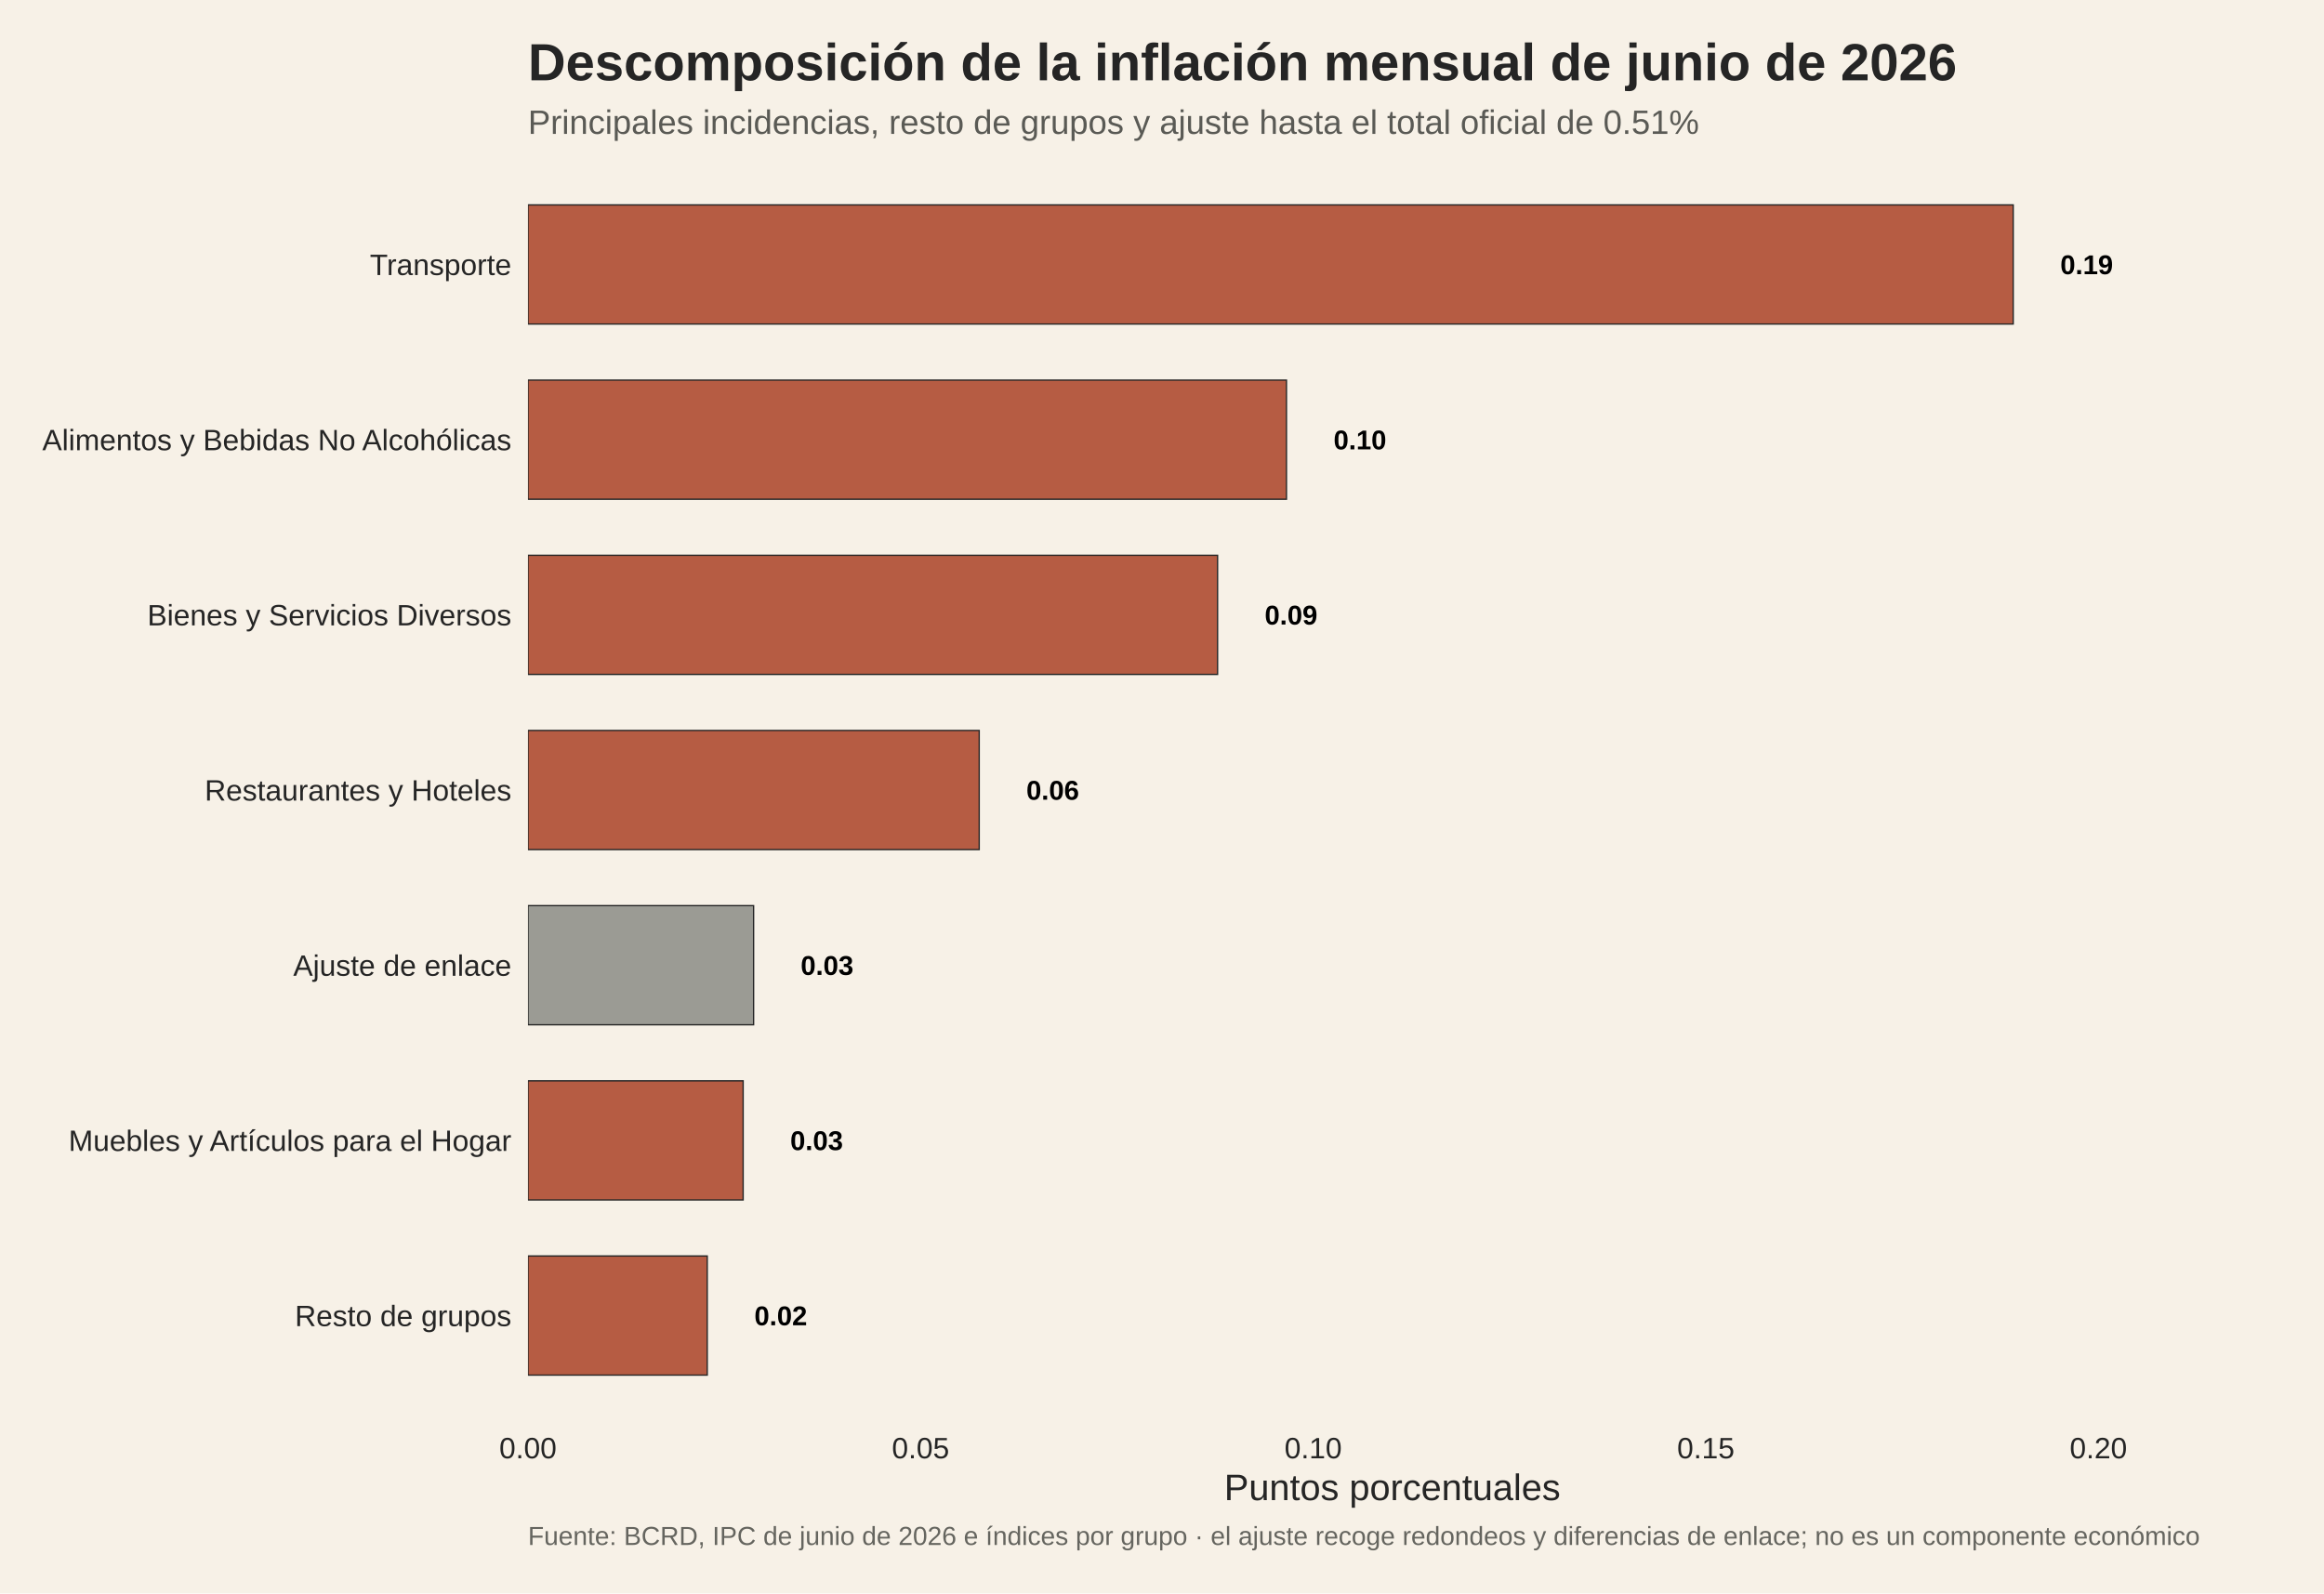
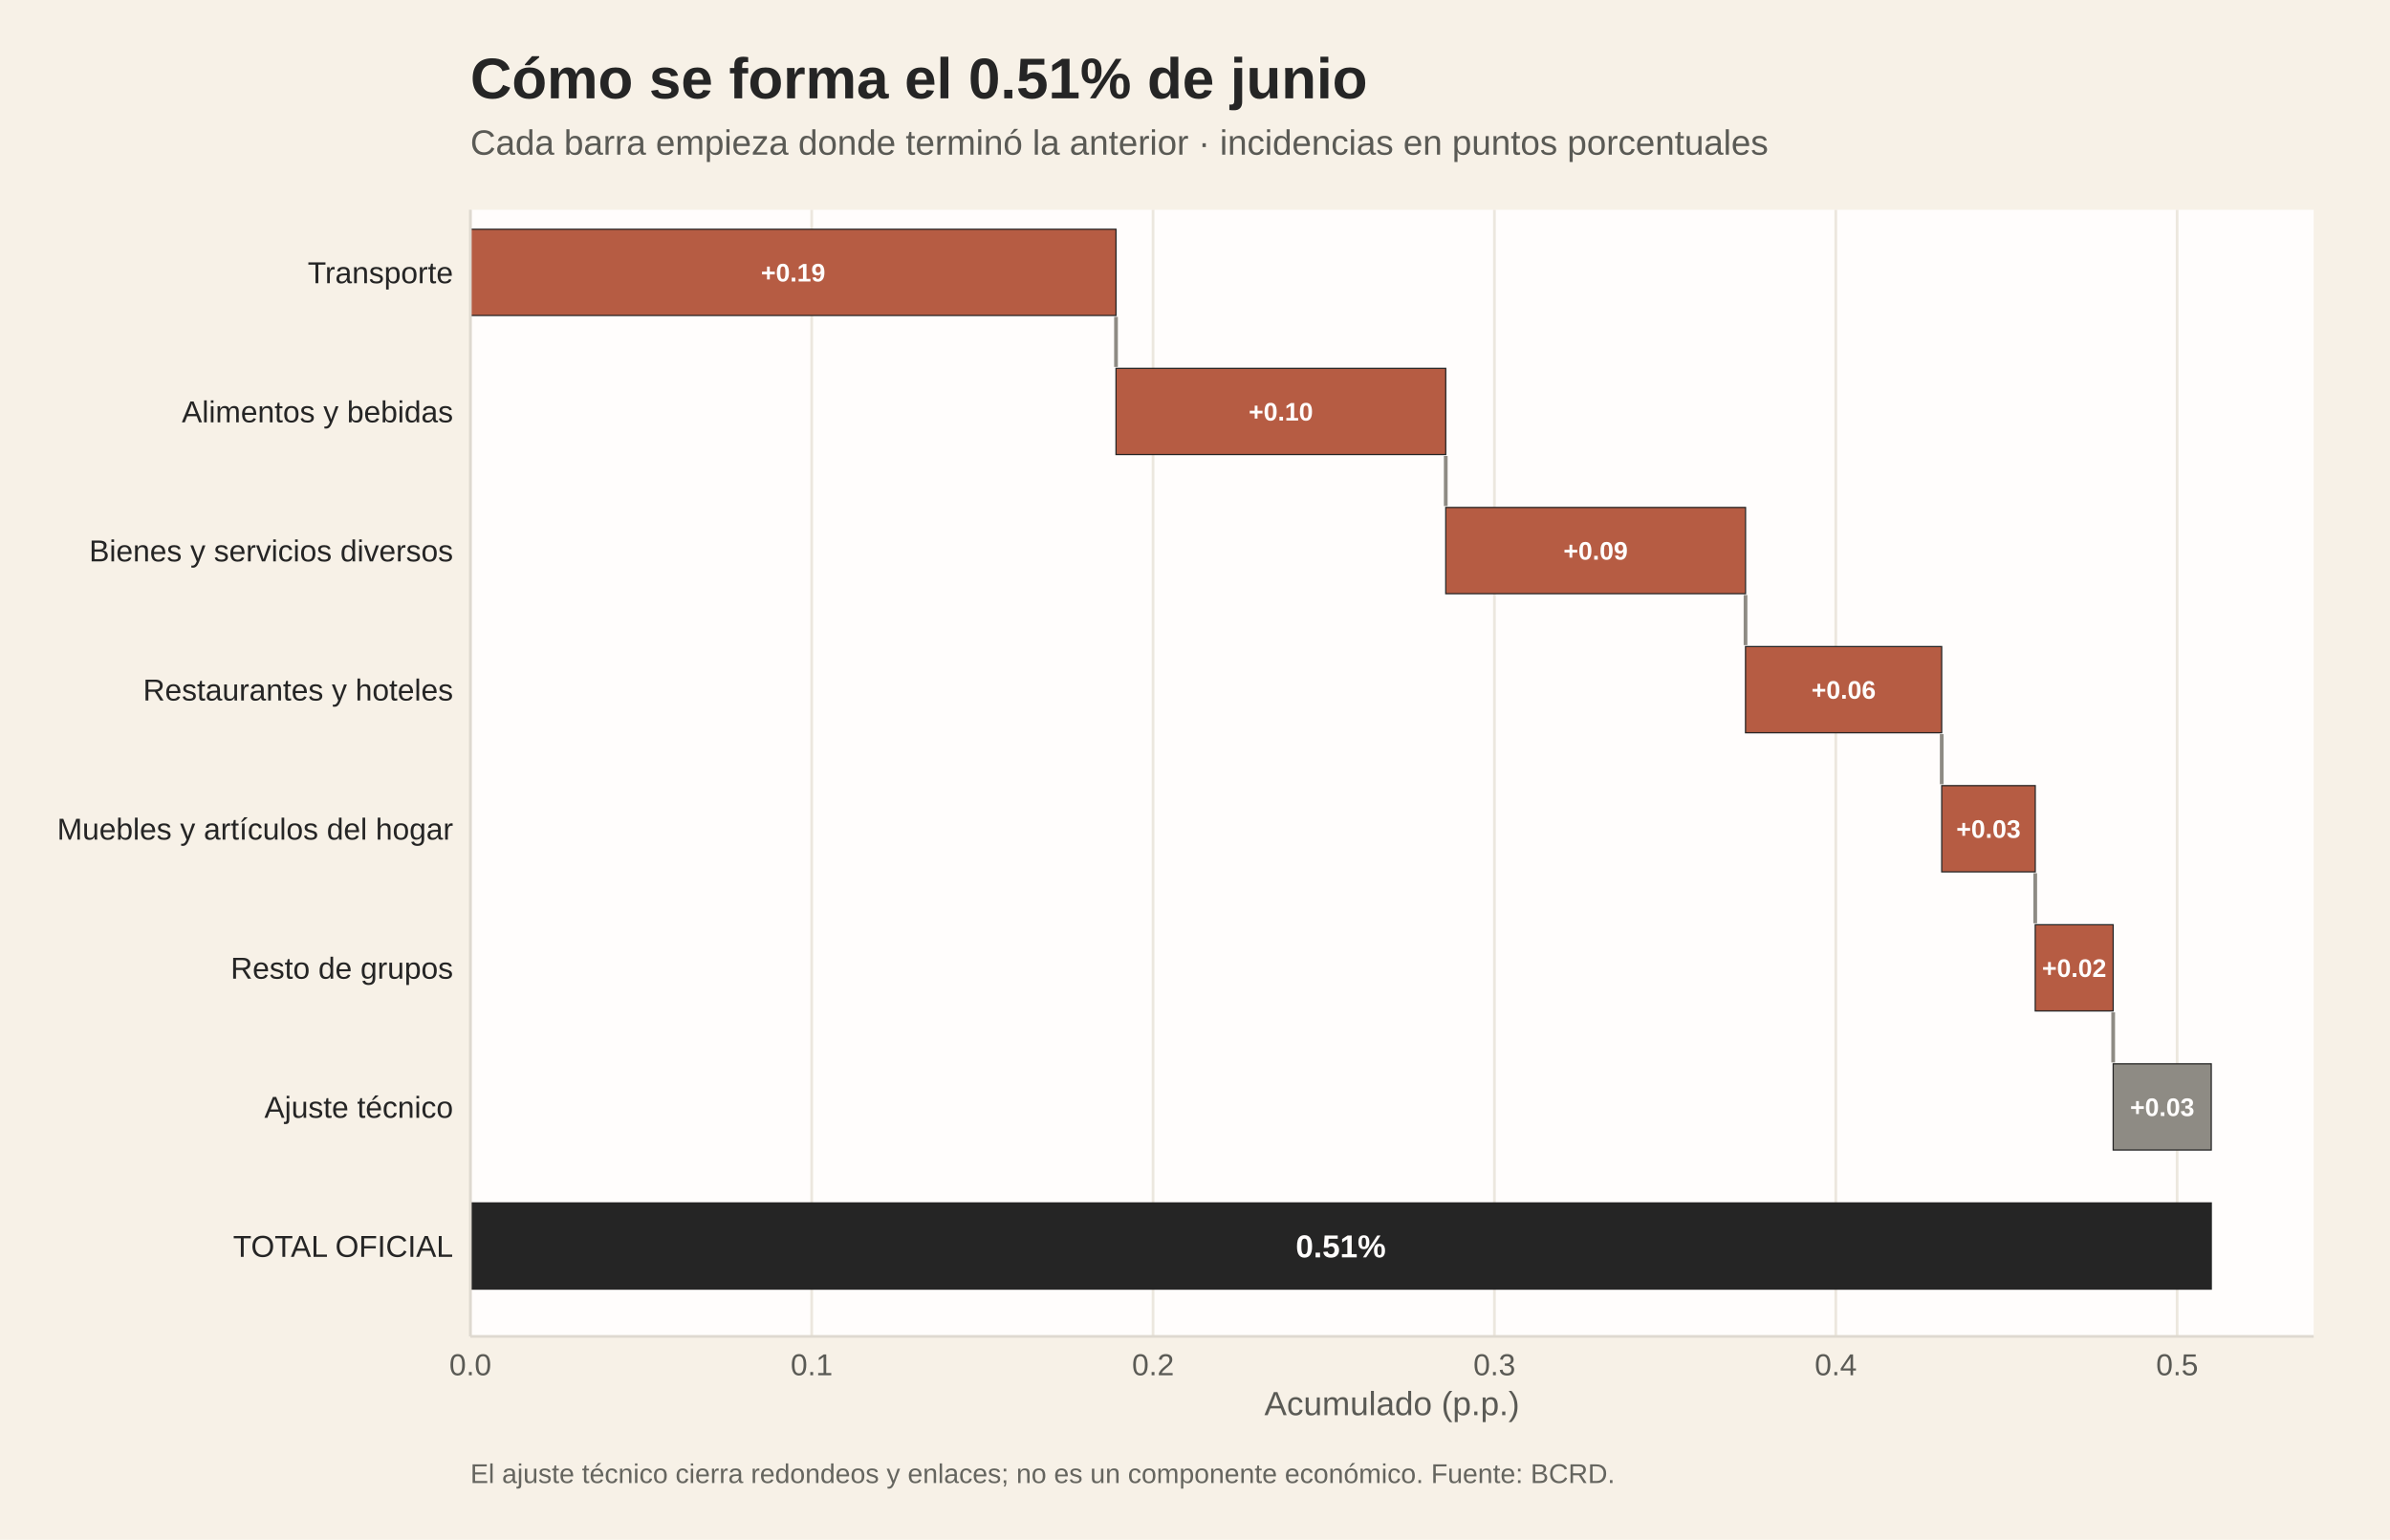
- <svg xmlns="http://www.w3.org/2000/svg" width="756.00pt" height="518.40pt" viewBox="0 0 756.00 518.40">
+ <svg xmlns="http://www.w3.org/2000/svg" width="748.80pt" height="482.40pt" viewBox="0 0 748.80 482.40">
  <g class="svglite">
    <defs>
      <style type="text/css">
    .svglite line, .svglite polyline, .svglite polygon, .svglite path, .svglite rect, .svglite circle {
      fill: none;
      stroke: #000000;
      stroke-linecap: round;
      stroke-linejoin: round;
      stroke-miterlimit: 10.00;
    }
    .svglite text {
      white-space: pre;
    }
    .svglite g.glyphgroup path {
      fill: inherit;
      stroke: none;
    }
  </style>
    </defs>
    <rect width="100%" height="100%" style="stroke: none; fill: #F7F1E7;" />
    <defs>
-       <clipPath id="cpMC4wMHw3NTYuMDB8MC4wMHw1MTguNDA=">
-         <rect x="0.00" y="0.00" width="756.00" height="518.40" />
+       <clipPath id="cpMC4wMHw3NDguODB8MC4wMHw0ODIuNDA=">
+         <rect x="0.00" y="0.00" width="748.80" height="482.40" />
      </clipPath>
    </defs>
-     <g clip-path="url(#cpMC4wMHw3NTYuMDB8MC4wMHw1MTguNDA=)">
-       <rect x="0" y="0.00" width="756.00" height="518.40" style="stroke-width: 1.16; stroke: none; fill: #F7F1E7;" />
+     <g clip-path="url(#cpMC4wMHw3NDguODB8MC4wMHw0ODIuNDA=)">
+       <rect x="0" y="0.00" width="748.80" height="482.40" style="stroke-width: 1.16; stroke: none; fill: #F7F1E7;" />
    </g>
    <defs>
-       <clipPath id="cpMTcxLjc1fDczNC4wOHw1MS44NXw0NjIuMjI=">
-         <rect x="171.75" y="51.85" width="562.33" height="410.37" />
+       <clipPath id="cpMTQ3LjM2fDcyNC44OXw2NS43M3w0MTguNzQ=">
+         <rect x="147.36" y="65.73" width="577.53" height="353.01" />
      </clipPath>
    </defs>
-     <g clip-path="url(#cpMTcxLjc1fDczNC4wOHw1MS44NXw0NjIuMjI=)">
-       <rect x="171.75" y="51.85" width="562.33" height="410.37" style="stroke-width: 1.16; stroke: none; fill: #F7F1E7;" />
-       <rect x="171.75" y="66.67" width="483.15" height="38.76" style="stroke-width: 0.43; stroke: #252525; stroke-linecap: butt; stroke-linejoin: miter; fill: #B65C43;" />
-       <rect x="171.75" y="123.67" width="246.74" height="38.76" style="stroke-width: 0.43; stroke: #252525; stroke-linecap: butt; stroke-linejoin: miter; fill: #B65C43;" />
-       <rect x="171.75" y="180.66" width="224.33" height="38.76" style="stroke-width: 0.43; stroke: #252525; stroke-linecap: butt; stroke-linejoin: miter; fill: #B65C43;" />
-       <rect x="171.75" y="237.66" width="146.79" height="38.76" style="stroke-width: 0.43; stroke: #252525; stroke-linecap: butt; stroke-linejoin: miter; fill: #B65C43;" />
-       <rect x="171.75" y="351.65" width="70.00" height="38.76" style="stroke-width: 0.43; stroke: #252525; stroke-linecap: butt; stroke-linejoin: miter; fill: #B65C43;" />
-       <rect x="171.75" y="408.64" width="58.32" height="38.76" style="stroke-width: 0.43; stroke: #252525; stroke-linecap: butt; stroke-linejoin: miter; fill: #B65C43;" />
-       <rect x="171.75" y="294.65" width="73.40" height="38.76" style="stroke-width: 0.43; stroke: #252525; stroke-linecap: butt; stroke-linejoin: miter; fill: #9B9B94;" />
-       <text x="670.22" y="89.20" style="font-size: 8.82px; font-weight: bold; font-family: &quot;Arial&quot;;" textLength="17.17px" lengthAdjust="spacingAndGlyphs">0.19</text>
-       <text x="433.82" y="146.20" style="font-size: 8.82px; font-weight: bold; font-family: &quot;Arial&quot;;" textLength="17.17px" lengthAdjust="spacingAndGlyphs">0.10</text>
-       <text x="411.41" y="203.19" style="font-size: 8.82px; font-weight: bold; font-family: &quot;Arial&quot;;" textLength="17.17px" lengthAdjust="spacingAndGlyphs">0.09</text>
-       <text x="333.87" y="260.19" style="font-size: 8.82px; font-weight: bold; font-family: &quot;Arial&quot;;" textLength="17.17px" lengthAdjust="spacingAndGlyphs">0.06</text>
-       <text x="257.07" y="374.18" style="font-size: 8.82px; font-weight: bold; font-family: &quot;Arial&quot;;" textLength="17.17px" lengthAdjust="spacingAndGlyphs">0.03</text>
-       <text x="245.40" y="431.18" style="font-size: 8.82px; font-weight: bold; font-family: &quot;Arial&quot;;" textLength="17.17px" lengthAdjust="spacingAndGlyphs">0.02</text>
-       <text x="260.47" y="317.19" style="font-size: 8.82px; font-weight: bold; font-family: &quot;Arial&quot;;" textLength="17.17px" lengthAdjust="spacingAndGlyphs">0.03</text>
+     <g clip-path="url(#cpMTQ3LjM2fDcyNC44OXw2NS43M3w0MTguNzQ=)">
+       <rect x="147.36" y="65.73" width="577.53" height="353.01" style="stroke-width: 1.16; stroke: none; fill: #FFFDFC;" />
+       <polyline points="147.36,418.74 147.36,65.73 " style="stroke-width: 0.85; stroke: #ECE7DE; stroke-linecap: butt;" />
+       <polyline points="254.31,418.74 254.31,65.73 " style="stroke-width: 0.85; stroke: #ECE7DE; stroke-linecap: butt;" />
+       <polyline points="361.26,418.74 361.26,65.73 " style="stroke-width: 0.85; stroke: #ECE7DE; stroke-linecap: butt;" />
+       <polyline points="468.21,418.74 468.21,65.73 " style="stroke-width: 0.85; stroke: #ECE7DE; stroke-linecap: butt;" />
+       <polyline points="575.16,418.74 575.16,65.73 " style="stroke-width: 0.85; stroke: #ECE7DE; stroke-linecap: butt;" />
+       <polyline points="682.11,418.74 682.11,65.73 " style="stroke-width: 0.85; stroke: #ECE7DE; stroke-linecap: butt;" />
+       <line x1="349.65" y1="99.29" x2="349.65" y2="114.98" style="stroke-width: 1.17; stroke: #8E8B84; stroke-linecap: butt;" />
+       <line x1="452.96" y1="142.87" x2="452.96" y2="158.56" style="stroke-width: 1.17; stroke: #8E8B84; stroke-linecap: butt;" />
+       <line x1="546.88" y1="186.45" x2="546.88" y2="202.14" style="stroke-width: 1.17; stroke: #8E8B84; stroke-linecap: butt;" />
+       <line x1="608.35" y1="230.03" x2="608.35" y2="245.72" style="stroke-width: 1.17; stroke: #8E8B84; stroke-linecap: butt;" />
+       <line x1="637.65" y1="273.61" x2="637.65" y2="289.30" style="stroke-width: 1.17; stroke: #8E8B84; stroke-linecap: butt;" />
+       <line x1="662.07" y1="317.19" x2="662.07" y2="332.88" style="stroke-width: 1.17; stroke: #8E8B84; stroke-linecap: butt;" />
+       <rect x="147.36" y="71.83" width="202.29" height="27.02" style="stroke-width: 0.38; stroke: #252525; stroke-linecap: butt; stroke-linejoin: miter; fill: #B65C43;" />
+       <rect x="349.65" y="115.41" width="103.31" height="27.02" style="stroke-width: 0.38; stroke: #252525; stroke-linecap: butt; stroke-linejoin: miter; fill: #B65C43;" />
+       <rect x="452.96" y="159.00" width="93.93" height="27.02" style="stroke-width: 0.38; stroke: #252525; stroke-linecap: butt; stroke-linejoin: miter; fill: #B65C43;" />
+       <rect x="546.88" y="202.58" width="61.46" height="27.02" style="stroke-width: 0.38; stroke: #252525; stroke-linecap: butt; stroke-linejoin: miter; fill: #B65C43;" />
+       <rect x="608.35" y="246.16" width="29.31" height="27.02" style="stroke-width: 0.38; stroke: #252525; stroke-linecap: butt; stroke-linejoin: miter; fill: #B65C43;" />
+       <rect x="637.65" y="289.74" width="24.42" height="27.02" style="stroke-width: 0.38; stroke: #252525; stroke-linecap: butt; stroke-linejoin: miter; fill: #B65C43;" />
+       <rect x="662.07" y="333.32" width="30.73" height="27.02" style="stroke-width: 0.38; stroke: #252525; stroke-linecap: butt; stroke-linejoin: miter; fill: #8E8B84;" />
+       <rect x="147.36" y="376.90" width="545.45" height="27.02" style="stroke-width: 0.38; stroke: #252525; stroke-linecap: butt; stroke-linejoin: miter; fill: #252525;" />
+       <text x="248.50" y="88.19" text-anchor="middle" style="font-size: 7.97px; font-weight: bold;fill: #FFFDFC; font-family: &quot;Arial&quot;;" textLength="20.11px" lengthAdjust="spacingAndGlyphs">+0.19</text>
+       <text x="401.30" y="131.77" text-anchor="middle" style="font-size: 7.97px; font-weight: bold;fill: #FFFDFC; font-family: &quot;Arial&quot;;" textLength="20.11px" lengthAdjust="spacingAndGlyphs">+0.10</text>
+       <text x="499.92" y="175.35" text-anchor="middle" style="font-size: 7.97px; font-weight: bold;fill: #FFFDFC; font-family: &quot;Arial&quot;;" textLength="20.11px" lengthAdjust="spacingAndGlyphs">+0.09</text>
+       <text x="577.62" y="218.93" text-anchor="middle" style="font-size: 7.97px; font-weight: bold;fill: #FFFDFC; font-family: &quot;Arial&quot;;" textLength="20.11px" lengthAdjust="spacingAndGlyphs">+0.06</text>
+       <text x="623.00" y="262.51" text-anchor="middle" style="font-size: 7.97px; font-weight: bold;fill: #FFFDFC; font-family: &quot;Arial&quot;;" textLength="20.11px" lengthAdjust="spacingAndGlyphs">+0.03</text>
+       <text x="649.86" y="306.10" text-anchor="middle" style="font-size: 7.97px; font-weight: bold;fill: #FFFDFC; font-family: &quot;Arial&quot;;" textLength="20.11px" lengthAdjust="spacingAndGlyphs">+0.02</text>
+       <text x="677.44" y="349.68" text-anchor="middle" style="font-size: 7.97px; font-weight: bold;fill: #FFFDFC; font-family: &quot;Arial&quot;;" textLength="20.11px" lengthAdjust="spacingAndGlyphs">+0.03</text>
+       <text x="420.08" y="393.97" text-anchor="middle" style="font-size: 9.96px; font-weight: bold;fill: #FFFDFC; font-family: &quot;Arial&quot;;" textLength="28.20px" lengthAdjust="spacingAndGlyphs">0.51%</text>
    </g>
-     <g clip-path="url(#cpMC4wMHw3NTYuMDB8MC4wMHw1MTguNDA=)">
-       <text x="166.37" y="431.46" text-anchor="end" style="font-size: 9.60px;fill: #252525; font-family: &quot;Arial&quot;;" textLength="70.34px" lengthAdjust="spacingAndGlyphs">Resto de grupos</text>
-       <text x="166.37" y="374.46" text-anchor="end" style="font-size: 9.60px;fill: #252525; font-family: &quot;Arial&quot;;" textLength="143.88px" lengthAdjust="spacingAndGlyphs">Muebles y Artículos para el Hogar</text>
-       <text x="166.37" y="317.47" text-anchor="end" style="font-size: 9.60px;fill: #252525; font-family: &quot;Arial&quot;;" textLength="70.89px" lengthAdjust="spacingAndGlyphs">Ajuste de enlace</text>
-       <text x="166.37" y="260.47" text-anchor="end" style="font-size: 9.60px;fill: #252525; font-family: &quot;Arial&quot;;" textLength="99.66px" lengthAdjust="spacingAndGlyphs">Restaurantes y Hoteles</text>
-       <text x="166.37" y="203.47" text-anchor="end" style="font-size: 9.60px;fill: #252525; font-family: &quot;Arial&quot;;" textLength="118.30px" lengthAdjust="spacingAndGlyphs">Bienes y Servicios Diversos</text>
-       <text x="166.37" y="146.48" text-anchor="end" style="font-size: 9.60px;fill: #252525; font-family: &quot;Arial&quot;;" textLength="152.42px" lengthAdjust="spacingAndGlyphs">Alimentos y Bebidas No Alcohólicas</text>
-       <text x="166.37" y="89.48" text-anchor="end" style="font-size: 9.60px;fill: #252525; font-family: &quot;Arial&quot;;" textLength="45.98px" lengthAdjust="spacingAndGlyphs">Transporte</text>
-       <text x="171.75" y="474.47" text-anchor="middle" style="font-size: 9.60px;fill: #252525; font-family: &quot;Arial&quot;;" textLength="18.66px" lengthAdjust="spacingAndGlyphs">0.00</text>
-       <text x="299.47" y="474.47" text-anchor="middle" style="font-size: 9.60px;fill: #252525; font-family: &quot;Arial&quot;;" textLength="18.66px" lengthAdjust="spacingAndGlyphs">0.05</text>
-       <text x="427.19" y="474.47" text-anchor="middle" style="font-size: 9.60px;fill: #252525; font-family: &quot;Arial&quot;;" textLength="18.66px" lengthAdjust="spacingAndGlyphs">0.10</text>
-       <text x="554.91" y="474.47" text-anchor="middle" style="font-size: 9.60px;fill: #252525; font-family: &quot;Arial&quot;;" textLength="18.66px" lengthAdjust="spacingAndGlyphs">0.15</text>
-       <text x="682.62" y="474.47" text-anchor="middle" style="font-size: 9.60px;fill: #252525; font-family: &quot;Arial&quot;;" textLength="18.66px" lengthAdjust="spacingAndGlyphs">0.20</text>
-       <text x="452.92" y="488.07" text-anchor="middle" style="font-size: 12.00px;fill: #252525; font-family: &quot;Arial&quot;;" textLength="109.38px" lengthAdjust="spacingAndGlyphs">Puntos porcentuales</text>
-       <text x="171.75" y="43.56" style="font-size: 11.00px;fill: #5A5A55; font-family: &quot;Arial&quot;;" textLength="381.22px" lengthAdjust="spacingAndGlyphs">Principales incidencias, resto de grupos y ajuste hasta el total oficial de 0.51%</text>
-       <text x="171.75" y="26.12" style="font-size: 17.00px; font-weight: bold;fill: #252525; font-family: &quot;Arial&quot;;" textLength="464.78px" lengthAdjust="spacingAndGlyphs">Descomposición de la inflación mensual de junio de 2026</text>
-       <text x="171.75" y="502.66" style="font-size: 8.50px;fill: #65655F; font-family: &quot;Arial&quot;;" textLength="544.28px" lengthAdjust="spacingAndGlyphs">Fuente: BCRD, IPC de junio de 2026 e índices por grupo · el ajuste recoge redondeos y diferencias de enlace; no es un componente económico</text>
+     <g clip-path="url(#cpMC4wMHw3NDguODB8MC4wMHw0ODIuNDA=)">
+       <polyline points="147.36,418.74 147.36,65.73 " style="stroke-width: 0.85; stroke: #DED9D0; stroke-linecap: butt;" />
+       <text x="141.98" y="88.74" text-anchor="end" style="font-size: 9.50px;fill: #252525; font-family: &quot;Arial&quot;;" textLength="45.55px" lengthAdjust="spacingAndGlyphs">Transporte</text>
+       <text x="141.98" y="132.32" text-anchor="end" style="font-size: 9.50px;fill: #252525; font-family: &quot;Arial&quot;;" textLength="85.00px" lengthAdjust="spacingAndGlyphs">Alimentos y bebidas</text>
+       <text x="141.98" y="175.90" text-anchor="end" style="font-size: 9.50px;fill: #252525; font-family: &quot;Arial&quot;;" textLength="114.02px" lengthAdjust="spacingAndGlyphs">Bienes y servicios diversos</text>
+       <text x="141.98" y="219.48" text-anchor="end" style="font-size: 9.50px;fill: #252525; font-family: &quot;Arial&quot;;" textLength="97.14px" lengthAdjust="spacingAndGlyphs">Restaurantes y hoteles</text>
+       <text x="141.98" y="263.07" text-anchor="end" style="font-size: 9.50px;fill: #252525; font-family: &quot;Arial&quot;;" textLength="124.05px" lengthAdjust="spacingAndGlyphs">Muebles y artículos del hogar</text>
+       <text x="141.98" y="306.65" text-anchor="end" style="font-size: 9.50px;fill: #252525; font-family: &quot;Arial&quot;;" textLength="69.69px" lengthAdjust="spacingAndGlyphs">Resto de grupos</text>
+       <text x="141.98" y="350.23" text-anchor="end" style="font-size: 9.50px;fill: #252525; font-family: &quot;Arial&quot;;" textLength="59.14px" lengthAdjust="spacingAndGlyphs">Ajuste técnico</text>
+       <text x="141.98" y="393.81" text-anchor="end" style="font-size: 9.50px;fill: #252525; font-family: &quot;Arial&quot;;" textLength="68.97px" lengthAdjust="spacingAndGlyphs">TOTAL OFICIAL</text>
+       <polyline points="147.36,418.74 724.89,418.74 " style="stroke-width: 0.85; stroke: #DED9D0; stroke-linecap: butt;" />
+       <text x="147.36" y="430.91" text-anchor="middle" style="font-size: 9.50px;fill: #5A5A55; font-family: &quot;Arial&quot;;" textLength="13.20px" lengthAdjust="spacingAndGlyphs">0.0</text>
+       <text x="254.31" y="430.91" text-anchor="middle" style="font-size: 9.50px;fill: #5A5A55; font-family: &quot;Arial&quot;;" textLength="13.20px" lengthAdjust="spacingAndGlyphs">0.1</text>
+       <text x="361.26" y="430.91" text-anchor="middle" style="font-size: 9.50px;fill: #5A5A55; font-family: &quot;Arial&quot;;" textLength="13.20px" lengthAdjust="spacingAndGlyphs">0.2</text>
+       <text x="468.21" y="430.91" text-anchor="middle" style="font-size: 9.50px;fill: #5A5A55; font-family: &quot;Arial&quot;;" textLength="13.20px" lengthAdjust="spacingAndGlyphs">0.3</text>
+       <text x="575.16" y="430.91" text-anchor="middle" style="font-size: 9.50px;fill: #5A5A55; font-family: &quot;Arial&quot;;" textLength="13.20px" lengthAdjust="spacingAndGlyphs">0.4</text>
+       <text x="682.11" y="430.91" text-anchor="middle" style="font-size: 9.50px;fill: #5A5A55; font-family: &quot;Arial&quot;;" textLength="13.20px" lengthAdjust="spacingAndGlyphs">0.5</text>
+       <text x="436.12" y="443.41" text-anchor="middle" style="font-size: 10.50px;fill: #5A5A55; font-family: &quot;Arial&quot;;" textLength="80.00px" lengthAdjust="spacingAndGlyphs">Acumulado (p.p.)</text>
+       <text x="147.36" y="48.47" style="font-size: 11.00px;fill: #5A5A55; font-family: &quot;Arial&quot;;" textLength="406.91px" lengthAdjust="spacingAndGlyphs">Cada barra empieza donde terminó la anterior · incidencias en puntos porcentuales</text>
+       <text x="147.36" y="30.82" style="font-size: 18.00px; font-weight: bold;fill: #252525; font-family: &quot;Arial&quot;;" textLength="281.12px" lengthAdjust="spacingAndGlyphs">Cómo se forma el 0.51% de junio</text>
+       <text x="147.36" y="464.67" style="font-size: 8.50px;fill: #65655F; font-family: &quot;Arial&quot;;" textLength="358.86px" lengthAdjust="spacingAndGlyphs">El ajuste técnico cierra redondeos y enlaces; no es un componente económico. Fuente: BCRD.</text>
    </g>
  </g>
</svg>
